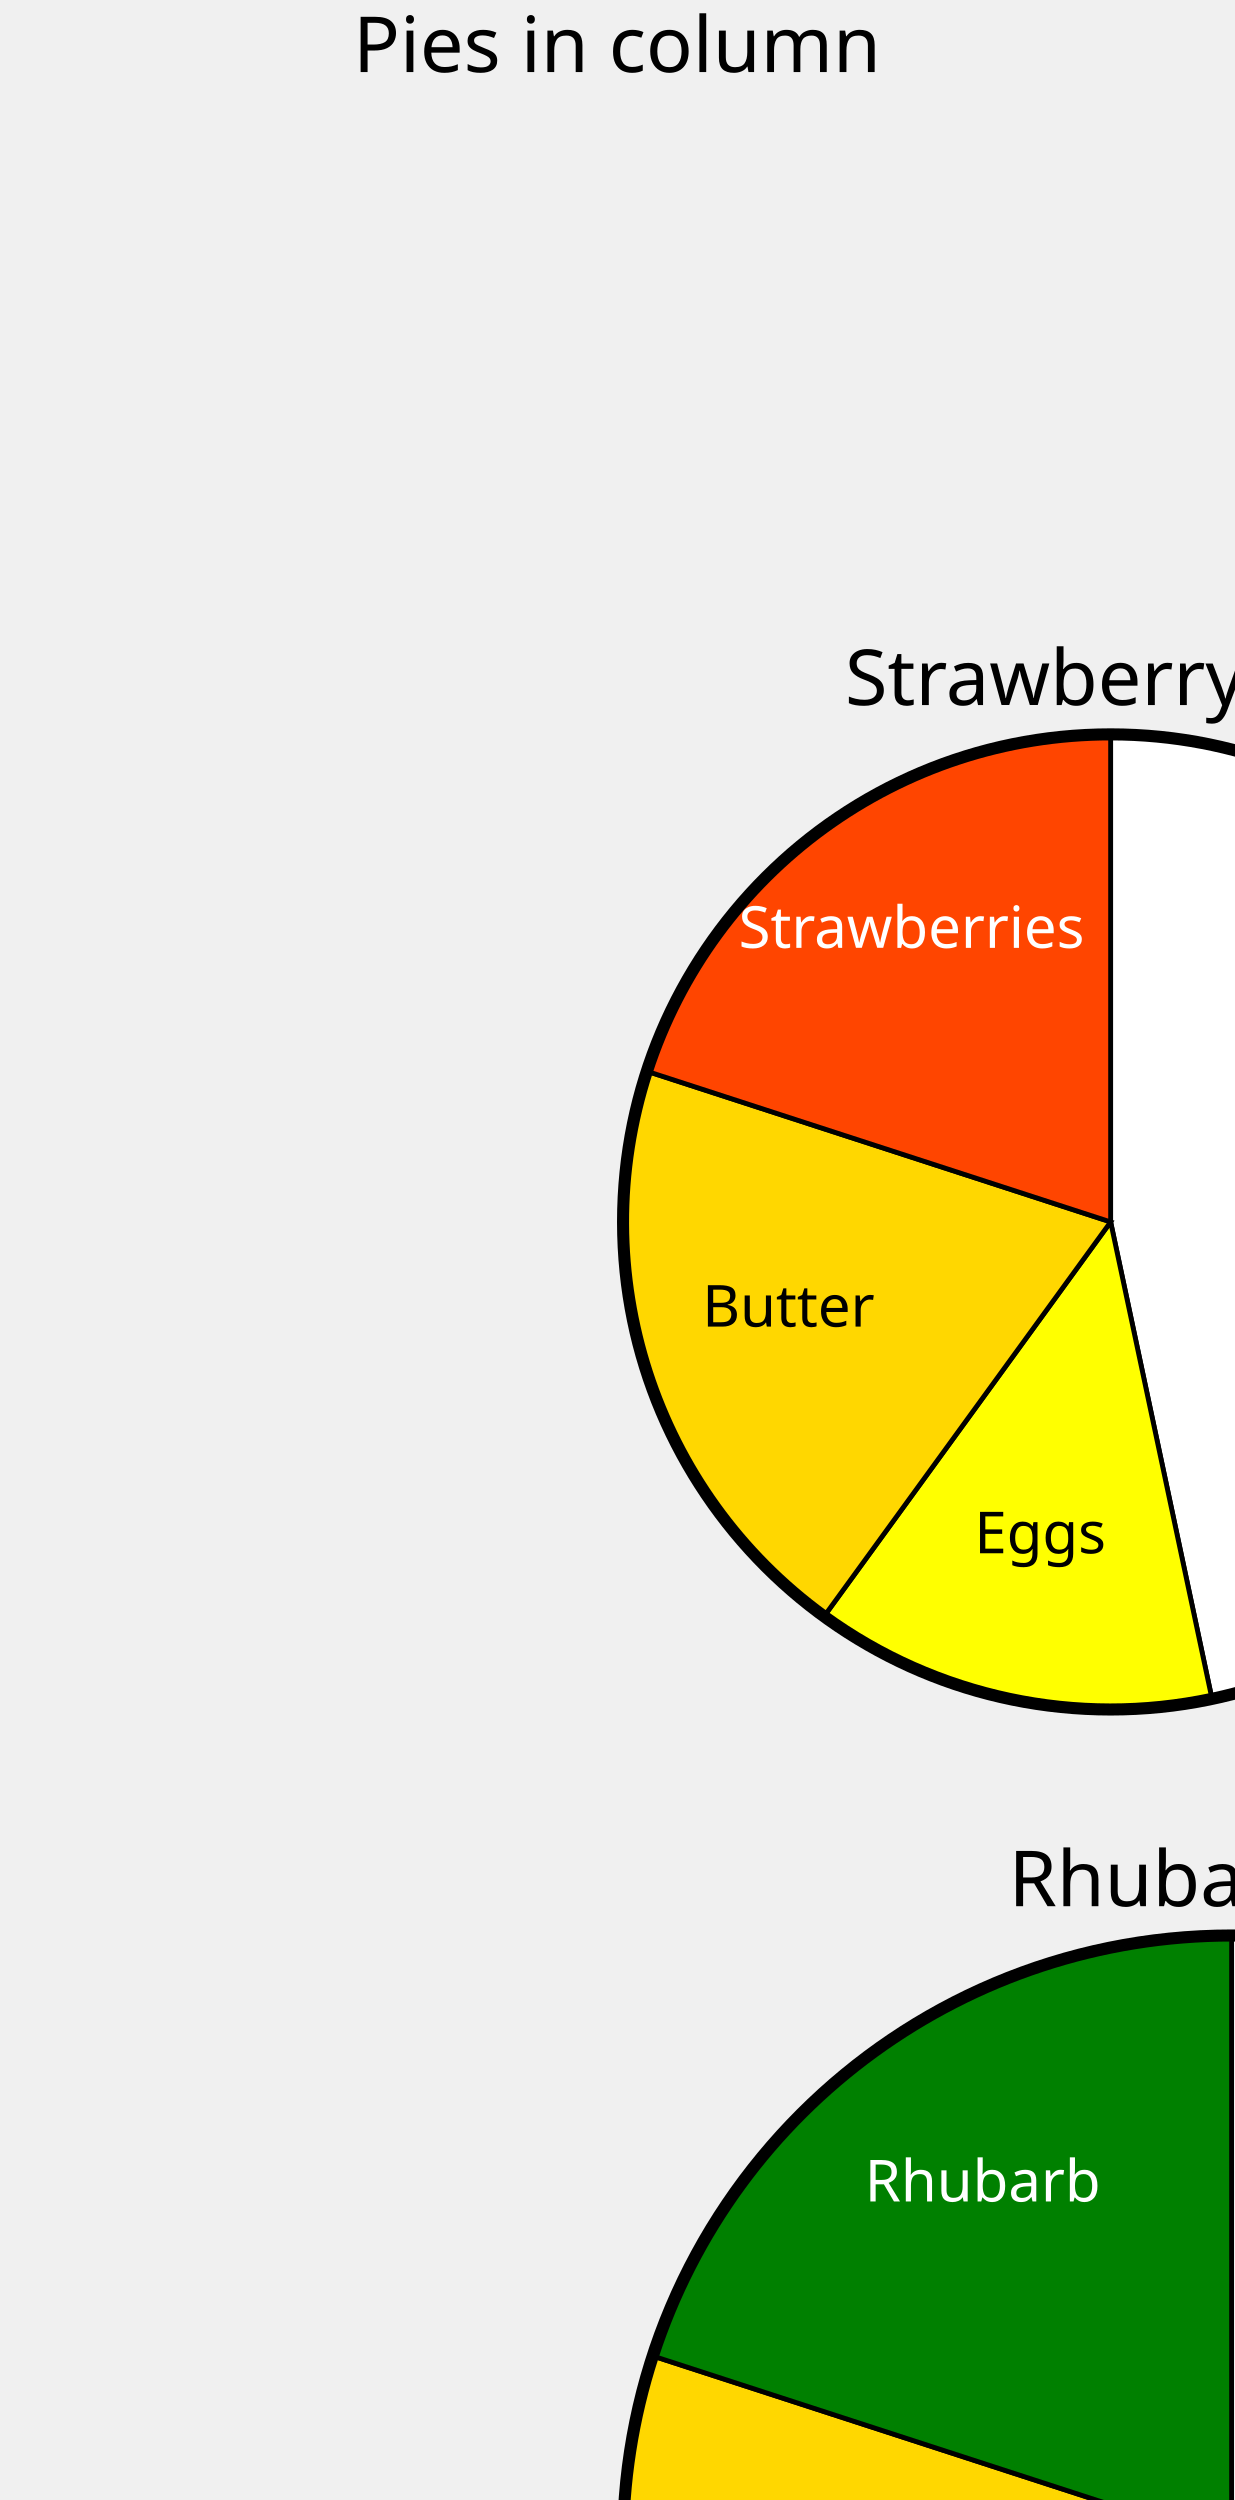
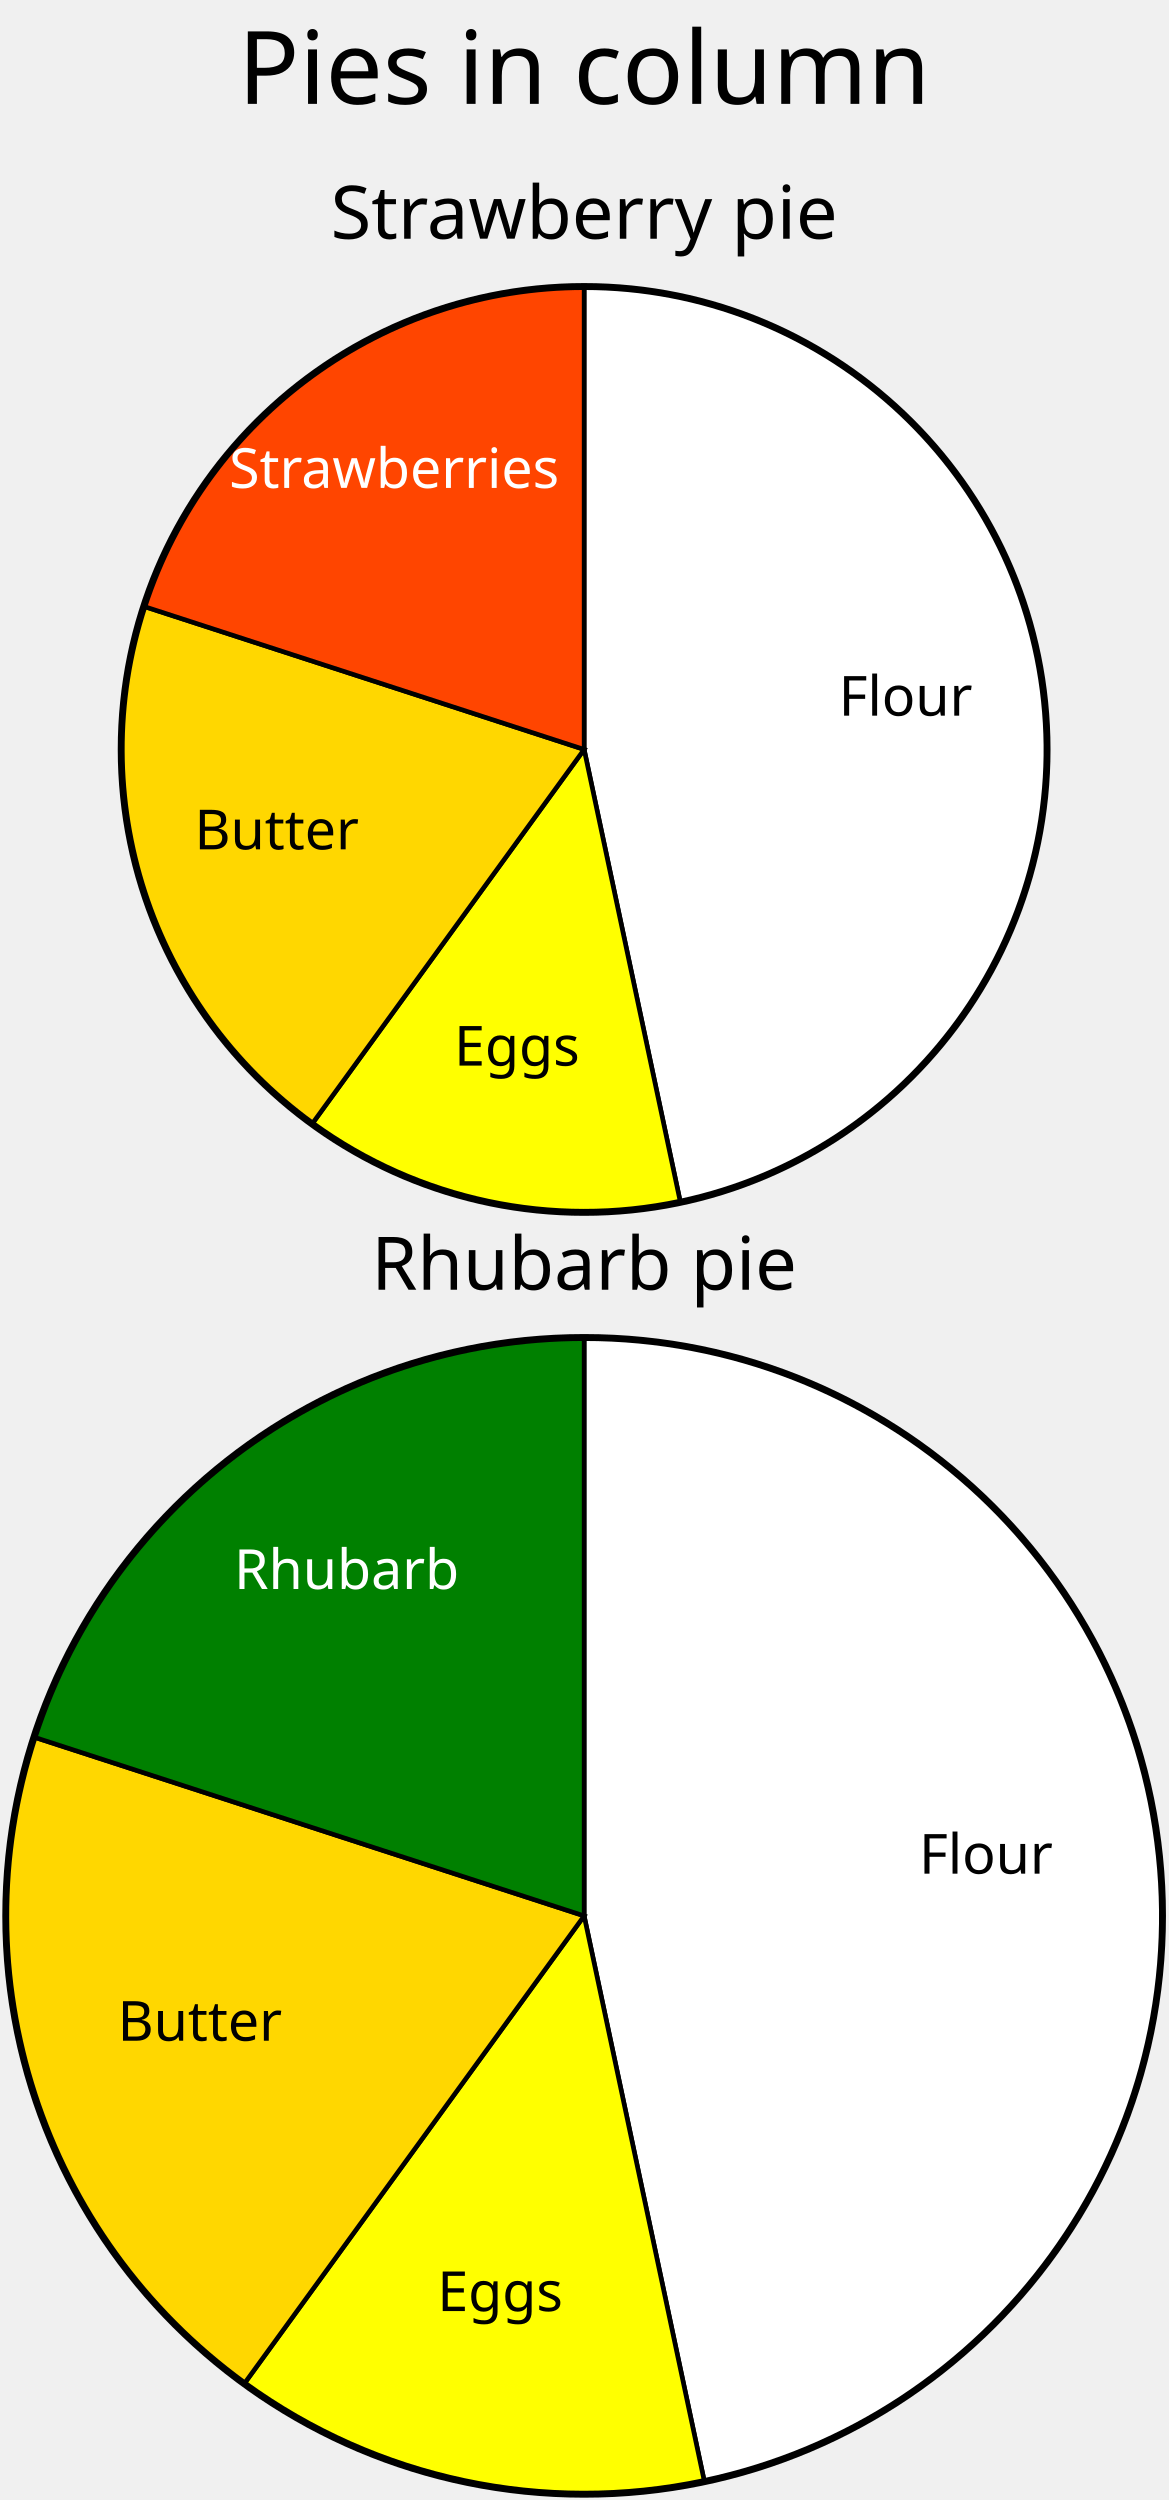
- <svg xmlns="http://www.w3.org/2000/svg" width="255" height="516.6" viewBox="0 0 255 516.6" transform="translate(0.5, 0.5)">
+ <svg xmlns="http://www.w3.org/2000/svg" width="253" height="541.4" viewBox="0 0 253 541.4" transform="translate(0.5, 0.5)">
  <g class="layout">
-     <g transform="translate(127,130.8)">
+     <g fill="black" font-family="sans-serif" font-size="22" text-anchor="middle" transform="translate(44.281,0)">
+       <text y="22" x="81.719">Pies in column</text>
+     </g>
+     <g transform="translate(25,35.2)">
      <g class="layout">
-         <g transform="translate(102,121.2)">
-           <g class="area">
-             <circle r="101.0" stroke="black" fill="none" class="frame" stroke-width="2" />
+         <g fill="black" font-family="sans-serif" font-size="16" text-anchor="middle" transform="translate(41.644,0)">
+           <text y="16" x="59.356">Strawberry pie</text>
+         </g>
+         <g transform="translate(0,25.6)">
+           <g class="plot" clip-path="url(#id2)" transform="translate(101,101)">
+             <circle r="100.5" stroke="black" fill="none" class="frame" stroke-width="1" />
+             <defs>
+               <clipPath>
+                 <rect x="-101" y="-101" width="202" height="202" id="id2" />
+               </clipPath>
+             </defs>
            <circle r="100.0" fill="white" class="area" />
            <g stroke="black" stroke-width="1">
              <path d="M 0 0 L 0 -100 A 100 100 0 0 1 20.791 97.815 Z" class="slice" fill="white" />
              <path d="M 0 0 L 20.791 97.815 A 100 100 0 0 1 -58.779 80.902 Z" class="slice" fill="yellow" />
              <path d="M 0 0 L -58.779 80.902 A 100 100 0 0 1 -95.106 -30.902 Z" class="slice" fill="gold" />
              <a href="https://en.wikipedia.org/wiki/Strawberry">
                <path d="M 0 0 L -95.106 -30.902 A 100 100 0 0 1 0 -100 Z" class="slice" fill="orangered" />
              </a>
            </g>
            <g class="labels" font-family="sans-serif" font-size="12" text-anchor="middle">
              <text x="69.617" y="-7.317" fill="black">Flour</text>
              <text x="-14.554" y="68.47" fill="black">Eggs</text>
              <text x="-66.574" y="21.631" fill="black">Butter</text>
              <text x="-41.145" y="-56.631" fill="white">Strawberries</text>
            </g>
          </g>
        </g>
-         <g transform="translate(102,9.6)">
-           <text y="4.8" fill="black" class="title" text-anchor="middle" font-family="sans-serif" font-size="16">Strawberry pie</text>
-         </g>
      </g>
    </g>
-     <g transform="translate(127,379)">
+     <g transform="translate(0,262.8)">
      <g class="layout">
-         <g transform="translate(127,146.2)">
-           <g class="area">
-             <circle r="126.0" stroke="black" fill="none" class="frame" stroke-width="2" />
+         <g fill="black" font-family="sans-serif" font-size="16" text-anchor="middle" transform="translate(76.296,0)">
+           <text y="16" x="49.704">Rhubarb pie</text>
+         </g>
+         <g transform="translate(0,25.6)">
+           <g class="plot" clip-path="url(#id3)" transform="translate(126,126)">
+             <circle r="125.5" stroke="black" fill="none" class="frame" stroke-width="1" />
+             <defs>
+               <clipPath>
+                 <rect x="-126" y="-126" width="252" height="252" id="id3" />
+               </clipPath>
+             </defs>
            <circle r="125.0" fill="white" class="area" />
            <g stroke="black" stroke-width="1">
              <path d="M 0 0 L 0 -125 A 125 125 0 0 1 25.989 122.268 Z" class="slice" fill="white" />
              <path d="M 0 0 L 25.989 122.268 A 125 125 0 0 1 -73.473 101.127 Z" class="slice" fill="yellow" />
              <path d="M 0 0 L -73.473 101.127 A 125 125 0 0 1 -118.882 -38.627 Z" class="slice" fill="gold" />
              <a href="https://en.wikipedia.org/wiki/Rhubarb">
                <path d="M 0 0 L -118.882 -38.627 A 125 125 0 0 1 0 -125 Z" class="slice" fill="green" />
              </a>
            </g>
            <g class="labels" font-family="sans-serif" font-size="12" text-anchor="middle">
              <text x="87.021" y="-9.146" fill="black">Flour</text>
              <text x="-18.192" y="85.588" fill="black">Eggs</text>
              <text x="-83.217" y="27.039" fill="black">Butter</text>
              <text x="-51.431" y="-70.789" fill="white">Rhubarb</text>
            </g>
          </g>
        </g>
-         <g transform="translate(127,9.6)">
-           <text y="4.8" fill="black" class="title" text-anchor="middle" font-family="sans-serif" font-size="16">Rhubarb pie</text>
-         </g>
      </g>
-     </g>
-     <g transform="translate(127,9.6)">
-       <text y="4.8" fill="black" class="title" text-anchor="middle" font-family="sans-serif" font-size="16">Pies in column</text>
    </g>
  </g>
</svg>
